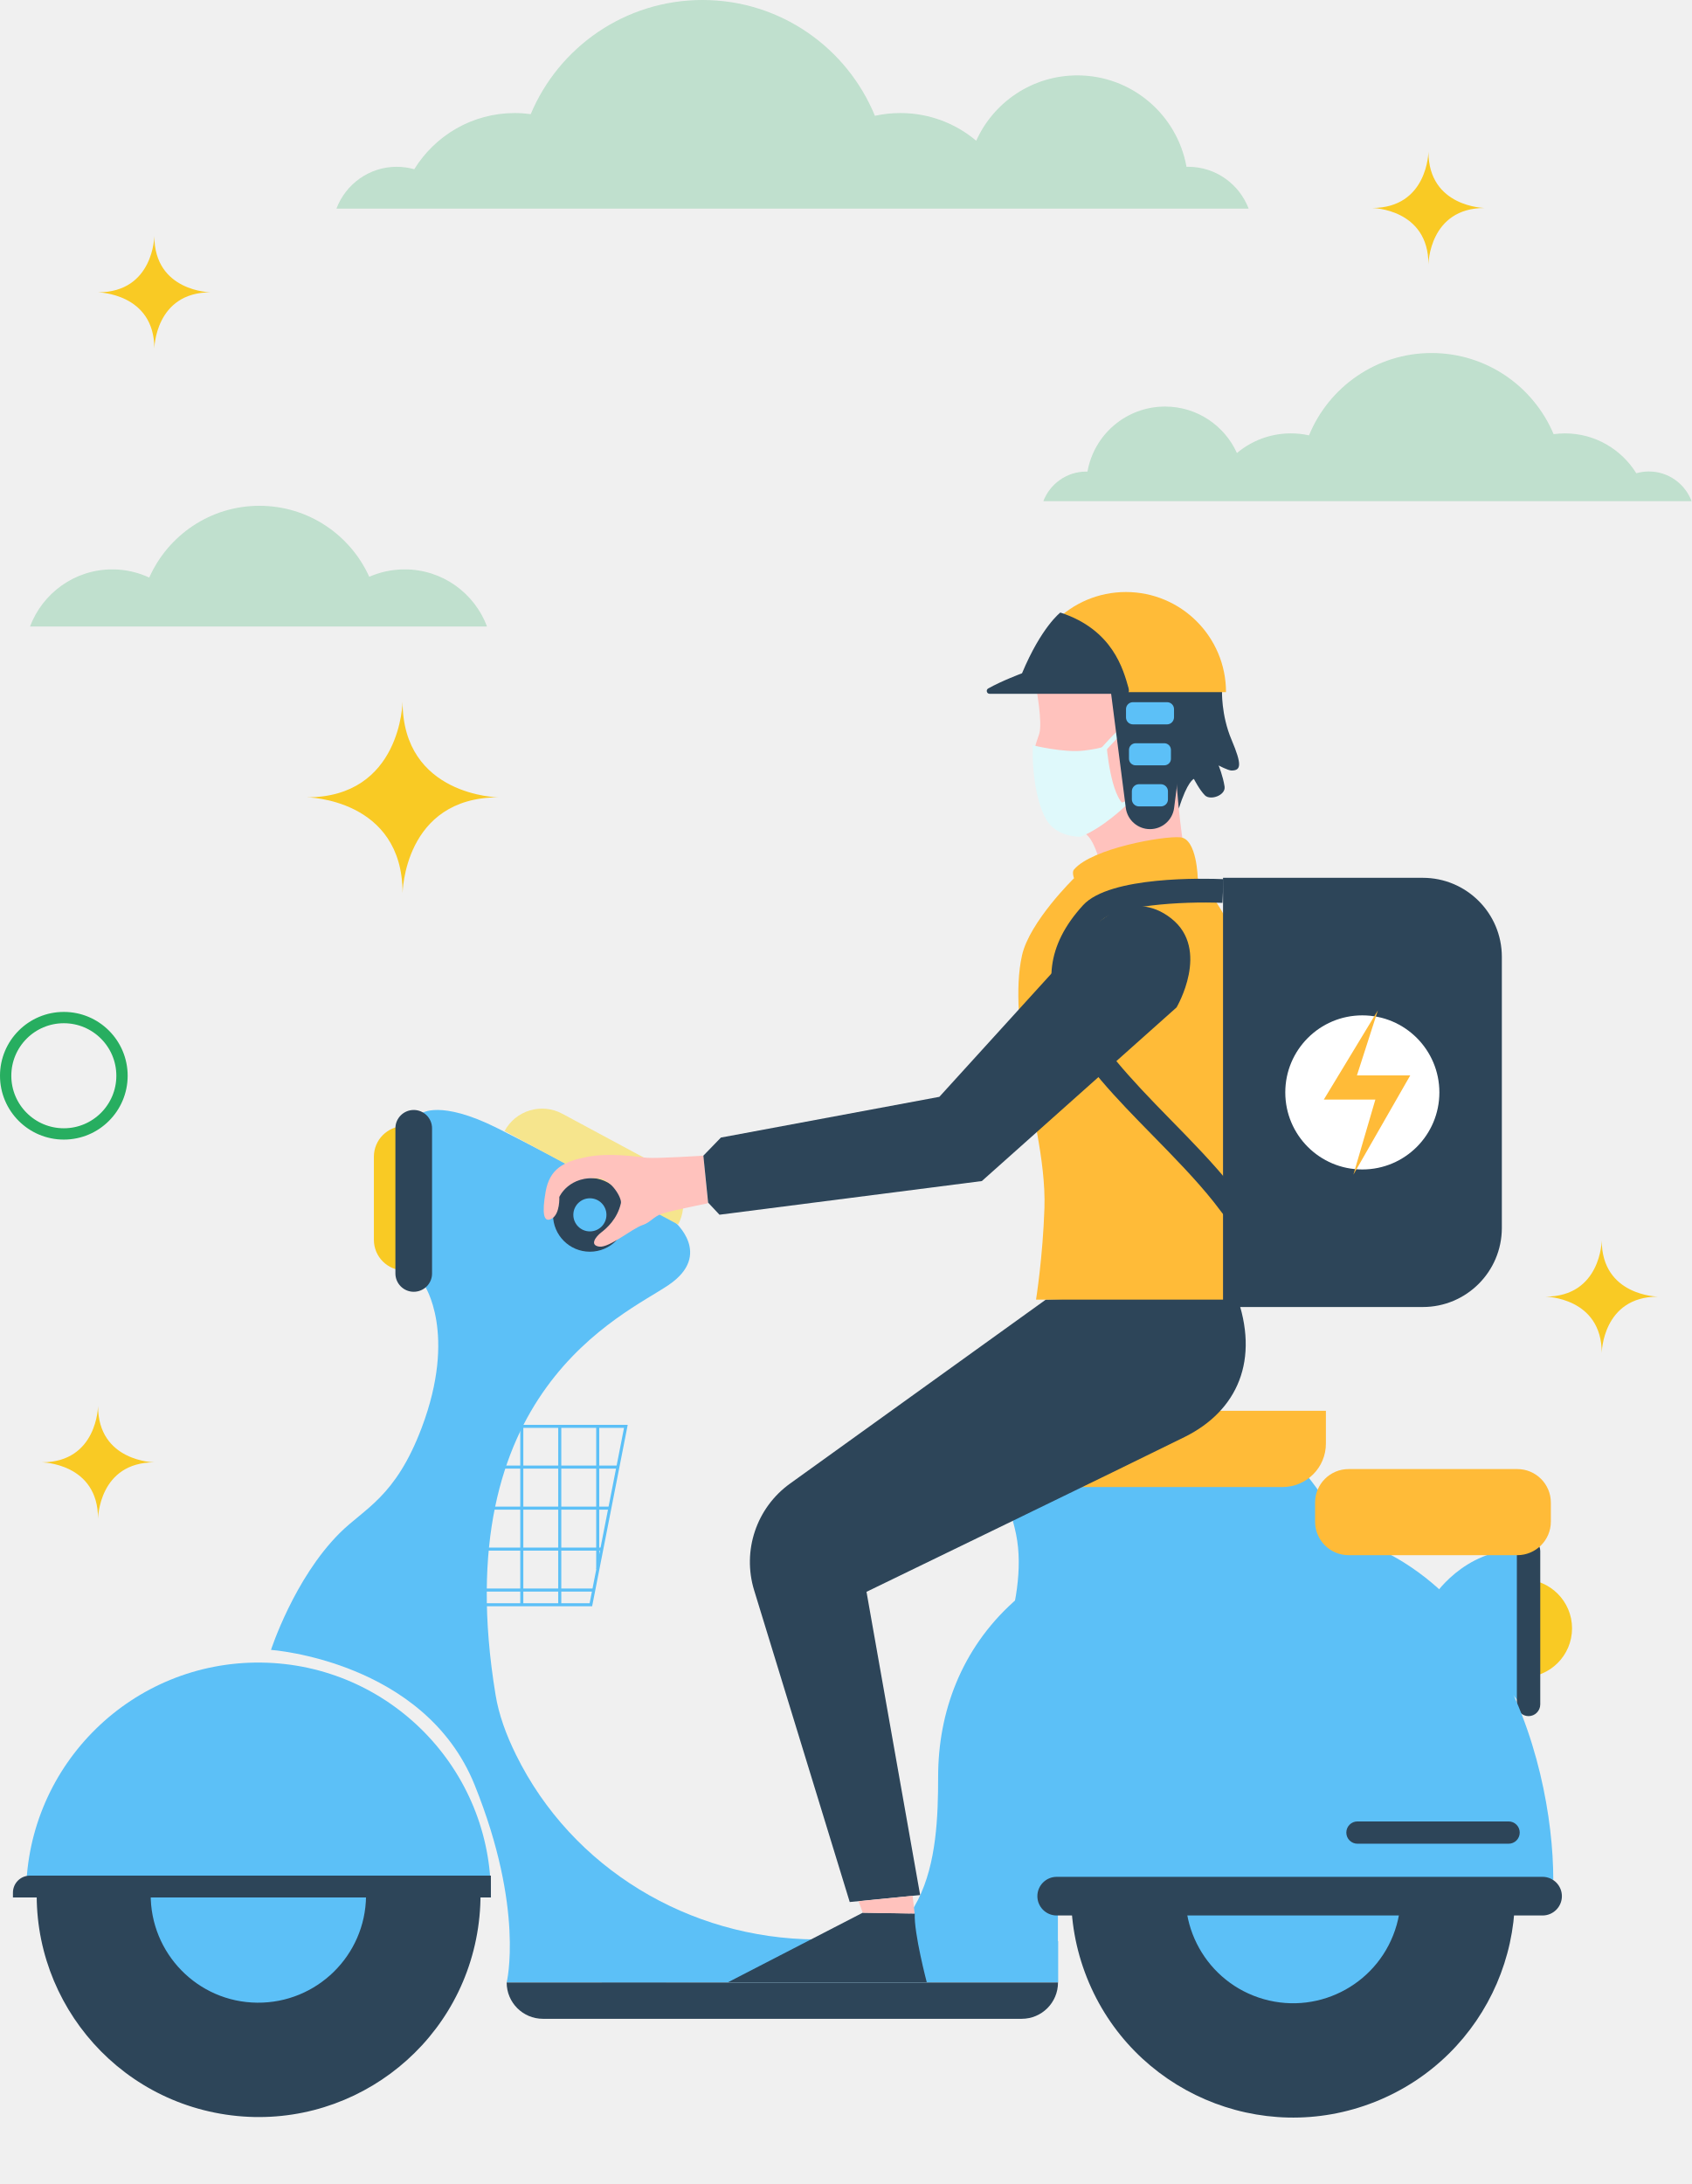
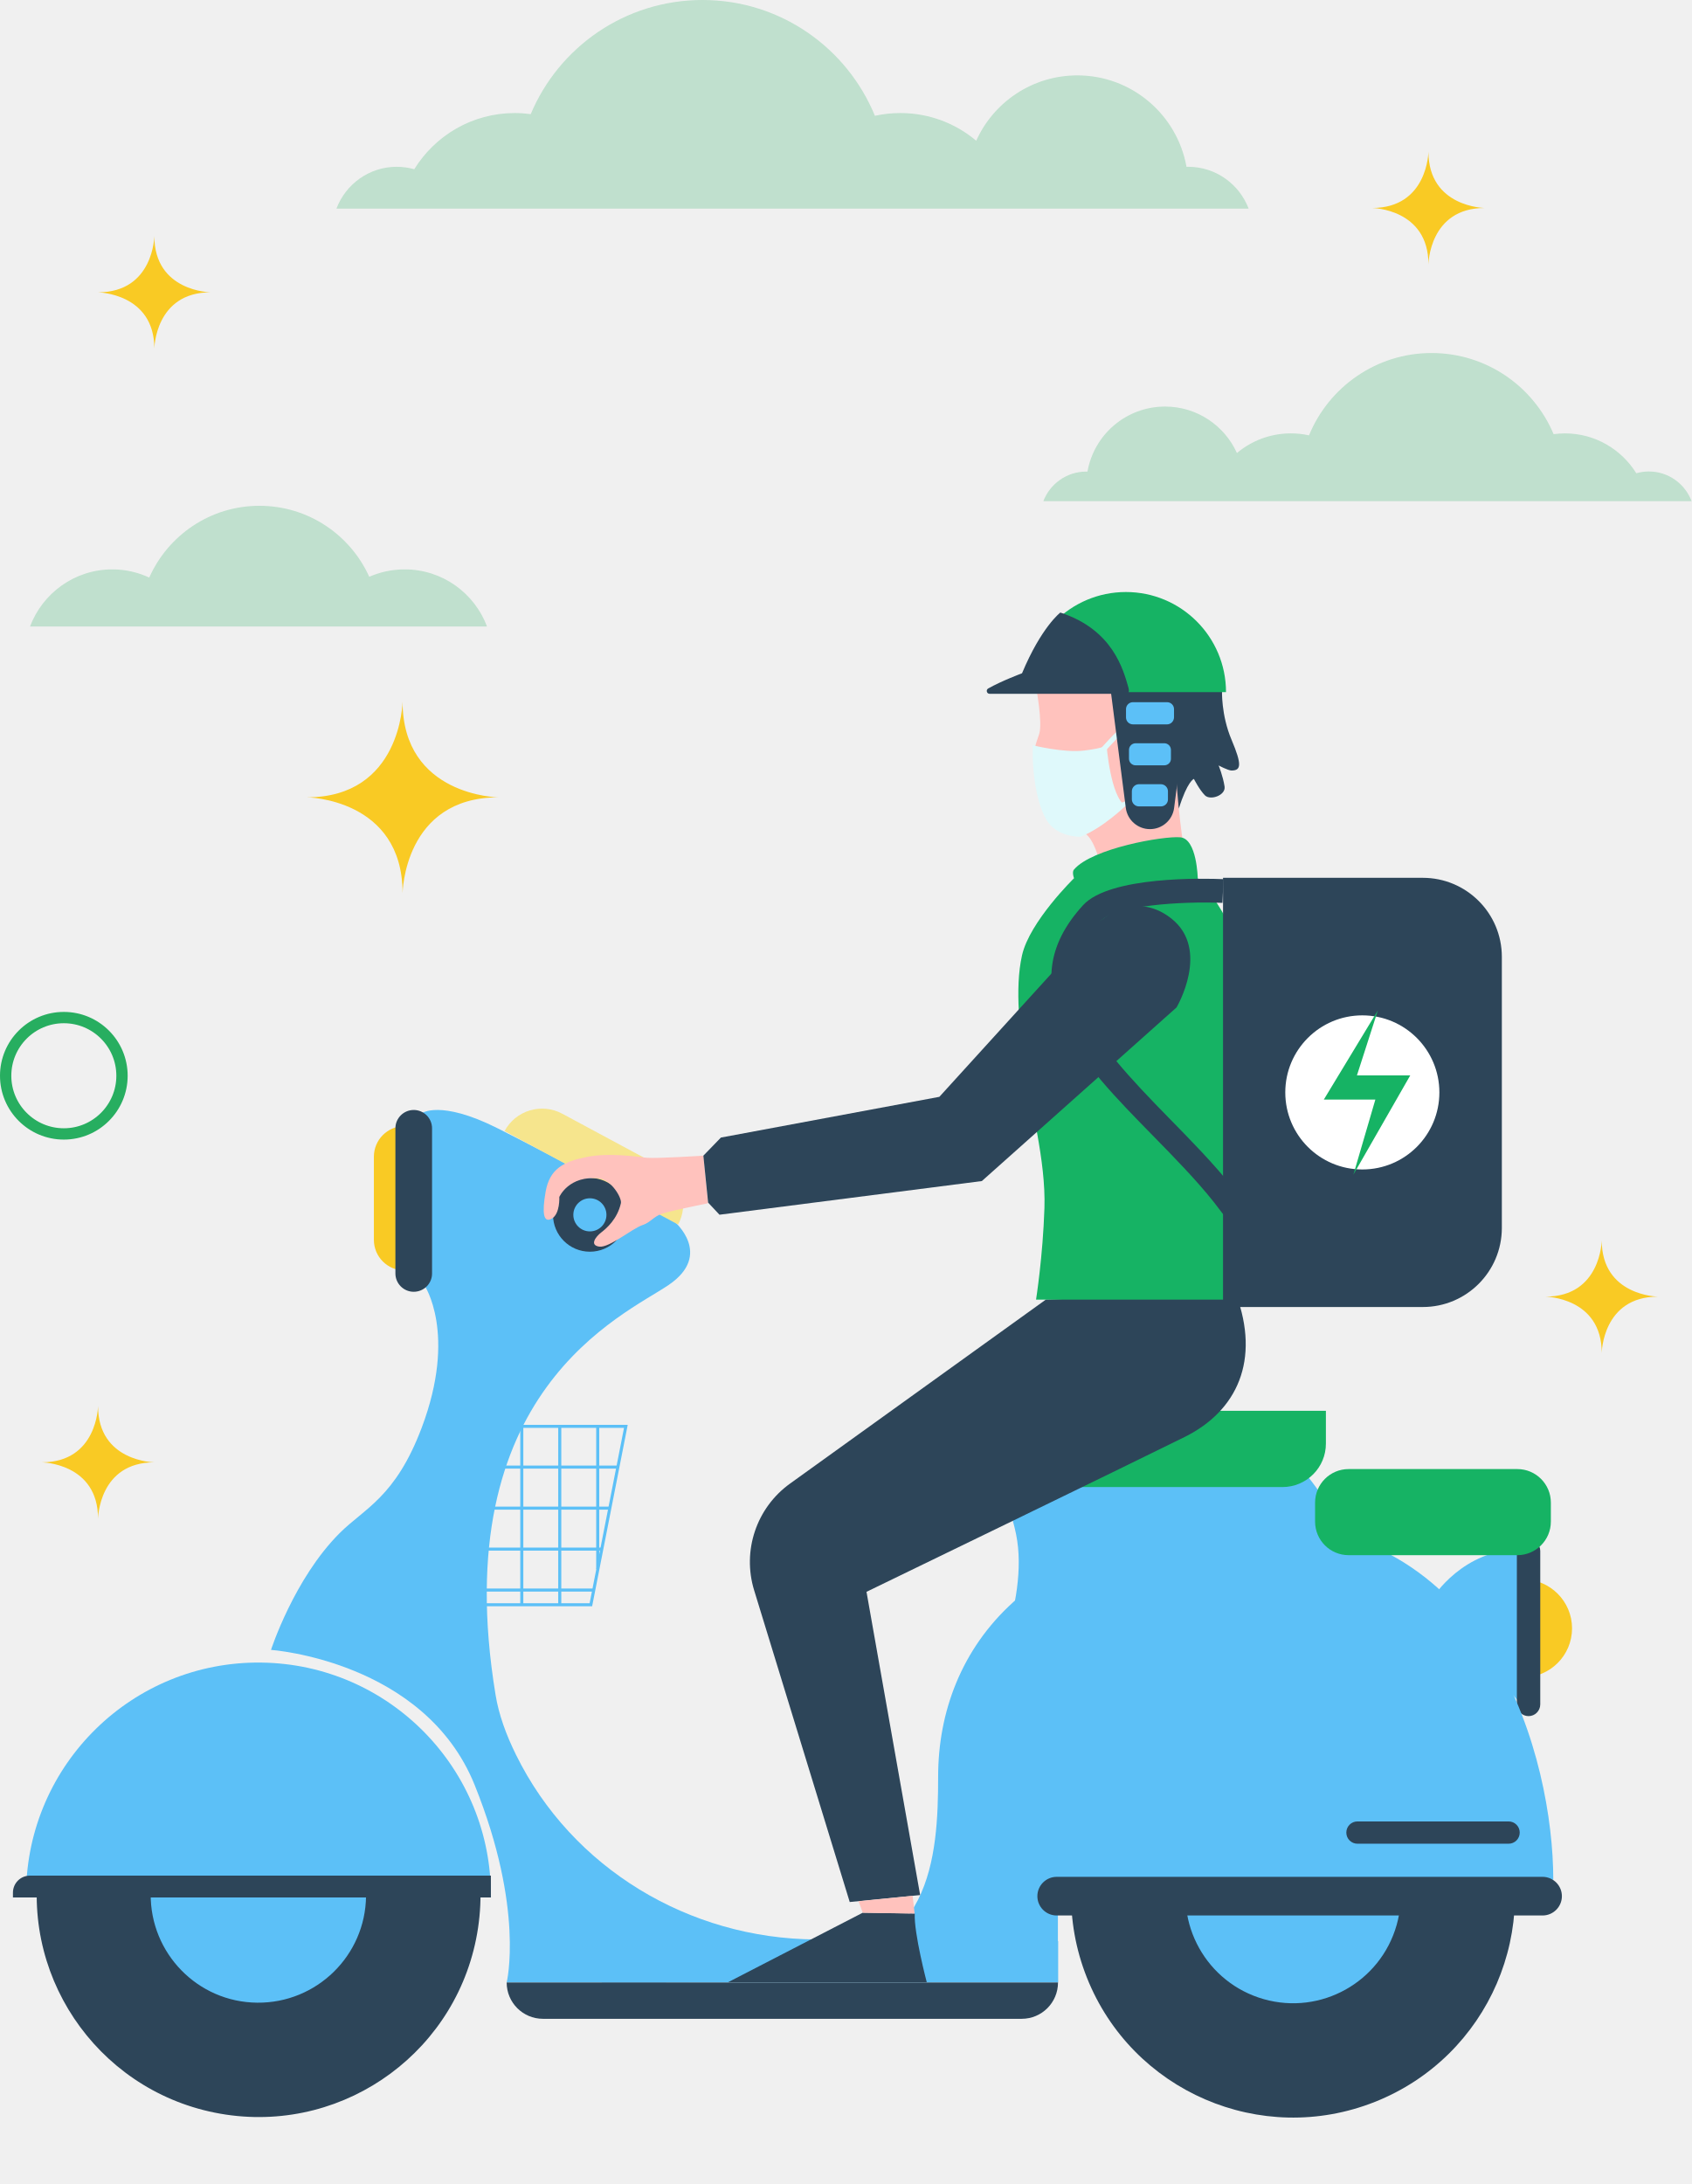
<svg xmlns="http://www.w3.org/2000/svg" width="299" height="386" viewBox="0 0 299 386" fill="none">
  <path d="M210.032 29.48C209.935 29.48 209.818 29.48 209.72 29.48C208.081 20.291 200.063 13.325 190.425 13.325C182.464 13.325 175.616 18.067 172.553 24.876C168.924 21.812 164.242 19.979 159.13 19.979C157.589 19.979 156.087 20.154 154.643 20.466C149.726 8.467 137.942 0 124.168 0C110.511 0 98.785 8.311 93.81 20.174C92.893 20.057 91.956 19.979 91 19.979C83.489 19.979 76.914 23.939 73.226 29.909C72.231 29.636 71.197 29.48 70.124 29.48C65.247 29.48 61.091 32.563 59.472 36.874H220.705C219.066 32.563 214.91 29.48 210.032 29.48Z" fill="#27AE60" fill-opacity="0.24" />
  <path d="M192.005 83.348C192.083 83.348 192.142 83.348 192.22 83.348C193.371 76.812 199.068 71.856 205.935 71.856C211.593 71.856 216.451 75.232 218.637 80.07C221.212 77.904 224.548 76.597 228.177 76.597C229.27 76.597 230.343 76.714 231.377 76.948C234.869 68.422 243.259 62.394 253.033 62.394C262.749 62.394 271.061 68.305 274.612 76.734C275.255 76.656 275.919 76.597 276.602 76.597C281.947 76.597 286.61 79.426 289.225 83.641C289.927 83.445 290.669 83.328 291.429 83.328C294.902 83.328 297.848 85.513 298.999 88.577H184.416C185.586 85.533 188.532 83.348 192.005 83.348Z" fill="#27AE60" fill-opacity="0.24" />
  <path d="M71.529 100.634C69.305 100.634 67.198 101.102 65.267 101.941C61.93 94.547 54.497 89.396 45.854 89.396C37.172 89.396 29.699 94.606 26.383 102.078C24.393 101.161 22.188 100.634 19.866 100.634C13.194 100.634 7.536 104.829 5.312 110.721H86.084C83.86 104.829 78.202 100.634 71.529 100.634Z" fill="#27AE60" fill-opacity="0.24" />
  <path d="M277.87 287.796C277.87 292.576 273.988 296.458 269.207 296.458C264.427 296.458 260.545 292.576 260.545 287.796C260.545 283.016 264.427 279.133 269.207 279.133C273.988 279.133 277.87 283.016 277.87 287.796Z" fill="#F9CA24" />
  <path d="M253.307 282.313C253.307 282.313 258.574 273.807 268.856 273.807V301.277L253.307 282.313Z" fill="#5CC0F7" />
  <path d="M270.183 303.307C269.051 303.307 268.115 302.39 268.115 301.239V274.119C268.115 272.988 269.032 272.051 270.183 272.051C271.314 272.051 272.251 272.968 272.251 274.119V301.239C272.251 302.37 271.334 303.307 270.183 303.307Z" fill="#2D4559" />
  <path d="M173.802 299.385C173.802 299.385 182.113 283.425 179.597 271.153C177.08 258.881 169.919 256.969 169.919 256.969C169.919 256.969 220.061 256.969 225.914 256.969C231.767 256.969 243.941 282.82 243.941 282.82L173.802 299.385Z" fill="#5CC0F7" />
  <path d="M84.496 340.757C87.705 319.337 72.943 299.371 51.523 296.161C30.103 292.952 10.137 307.714 6.927 329.134C3.717 350.554 18.48 370.52 39.9 373.73C61.319 376.94 81.286 362.177 84.496 340.757Z" fill="#2D4559" />
  <path d="M64.7 335.127C64.583 345.624 55.979 354.052 45.463 353.955C34.947 353.857 26.538 345.233 26.636 334.717C26.753 324.201 35.357 315.792 45.873 315.89C56.389 316.007 64.817 324.631 64.7 335.127Z" fill="#5CC0F7" />
  <path d="M52.877 335.01C52.838 338.971 49.58 342.17 45.62 342.112C41.659 342.073 38.459 338.815 38.518 334.854C38.557 330.893 41.815 327.694 45.776 327.752C49.736 327.772 52.916 331.03 52.877 335.01Z" fill="#5CC0F7" />
  <path d="M46.126 293.844C23.436 293.59 4.862 311.793 4.608 334.484L86.766 335.362C87 312.691 68.817 294.097 46.126 293.844Z" fill="#5CC0F7" />
  <path d="M86.767 335.361H2.287V334.503C2.287 332.844 3.633 331.498 5.292 331.498H86.767V335.361Z" fill="#2D4559" />
  <path d="M243.02 371.488C263.151 363.501 272.996 340.706 265.008 320.575C257.021 300.444 234.226 290.599 214.094 298.587C193.963 306.574 184.119 329.369 192.106 349.5C200.094 369.632 222.889 379.476 243.02 371.488Z" fill="#2D4559" />
  <path d="M246.868 340.219C244 350.326 233.484 356.198 223.378 353.33C213.272 350.462 207.399 339.946 210.267 329.84C213.135 319.734 223.651 313.861 233.757 316.729C243.864 319.578 249.736 330.094 246.868 340.219Z" fill="#5CC0F7" />
  <path d="M235.474 336.981C234.401 340.805 230.421 343.01 226.597 341.937C222.773 340.844 220.568 336.883 221.641 333.059C222.714 329.235 226.694 327.031 230.519 328.104C234.343 329.196 236.567 333.157 235.474 336.981Z" fill="#5CC0F7" />
  <path d="M141.123 346.853C164.633 346.853 165.823 328.143 165.823 313.979C165.823 291.249 182.211 269.359 222.968 269.359C263.725 269.359 274.554 311.033 274.554 332.221H186.991V350.365C187.011 350.385 117.613 346.853 141.123 346.853Z" fill="#5CC0F7" />
  <path d="M74.983 227.099C74.983 227.099 80.856 235.606 74.534 252.346C69.891 264.637 64.448 266.549 60.019 270.978C51.961 279.036 47.903 291.6 47.903 291.6C47.903 291.6 75.042 293.512 83.899 315.481C92.757 337.45 89.557 350.385 89.557 350.385H117.769C117.769 350.385 97.615 333.84 88.835 313.257C80.056 292.674 83.646 254.336 91.528 238.767C99.41 223.178 88.211 196.781 74.554 196.781L74.983 227.099Z" fill="#5CC0F7" />
  <path d="M74.534 196.761C74.534 196.761 77.773 194.322 87.879 199.375C97.986 204.428 119.193 215.881 119.193 215.881C119.193 215.881 126.1 221.715 118.198 227.099C110.277 232.484 78.748 245.771 87.587 299.502C88.152 303.014 89.46 306.604 91.216 310.155C101.088 330.211 121.808 342.639 144.166 342.776L187.03 343.069V350.385L106.394 350.404C106.394 350.404 78.28 313.062 78.28 284.655C78.261 256.248 105.673 213.93 74.534 196.761Z" fill="#5CC0F7" />
  <path d="M71.51 224.543C68.505 224.543 66.086 222.124 66.086 219.12V204.448C66.086 201.443 68.505 199.024 71.51 199.024V224.543Z" fill="#F9CA24" />
  <path d="M73.129 228.309C71.334 228.309 69.89 226.846 69.89 225.07V199.414C69.89 197.619 71.353 196.176 73.129 196.176C74.924 196.176 76.368 197.639 76.368 199.414V225.051C76.387 226.846 74.924 228.309 73.129 228.309Z" fill="#2D4559" />
  <path d="M119.856 216.427L89.186 199.902C91.157 196.234 95.722 194.868 99.39 196.839L116.793 206.204C120.461 208.194 121.846 212.759 119.856 216.427Z" fill="#F6E58D" />
  <path d="M110.784 214.71C110.784 218.32 107.857 221.227 104.267 221.227C100.658 221.227 97.751 218.3 97.751 214.71C97.751 211.101 100.678 208.194 104.267 208.194C107.857 208.174 110.784 211.101 110.784 214.71Z" fill="#2D4559" />
  <path d="M104.267 217.637C105.884 217.637 107.194 216.327 107.194 214.71C107.194 213.094 105.884 211.784 104.267 211.784C102.651 211.784 101.341 213.094 101.341 214.71C101.341 216.327 102.651 217.637 104.267 217.637Z" fill="#5CC0F7" />
  <path d="M266.652 325.86H239.942C238.85 325.86 237.972 324.982 237.972 323.89C237.972 322.797 238.85 321.919 239.942 321.919H266.652C267.744 321.919 268.622 322.797 268.622 323.89C268.622 324.982 267.744 325.86 266.652 325.86Z" fill="#2D4559" />
-   <path d="M268.193 274.861H238.381C235.104 274.861 232.45 272.207 232.45 268.929V265.574C232.45 262.296 235.104 259.643 238.381 259.643H268.193C271.471 259.643 274.124 262.296 274.124 265.574V268.929C274.124 272.207 271.471 274.861 268.193 274.861Z" fill="#FFBB38" />
-   <path d="M226.675 262.823H166.837C166.837 255.37 172.866 249.341 180.319 249.341H234.362V255.116C234.382 259.369 230.929 262.823 226.675 262.823Z" fill="#FFBB38" />
+   <path d="M268.193 274.861H238.381C235.104 274.861 232.45 272.207 232.45 268.929V265.574C232.45 262.296 235.104 259.643 238.381 259.643H268.193C271.471 259.643 274.124 262.296 274.124 265.574V268.929C274.124 272.207 271.471 274.861 268.193 274.861Z" fill="#16B364" />
+   <path d="M226.675 262.823H166.837C166.837 255.37 172.866 249.341 180.319 249.341H234.362V255.116C234.382 259.369 230.929 262.823 226.675 262.823Z" fill="#16B364" />
  <path d="M180.592 356.804H95.975C92.425 356.804 89.557 353.936 89.557 350.385H187.01C187.01 353.936 184.142 356.804 180.592 356.804Z" fill="#2D4559" />
  <path d="M272.661 338.542H186.777C184.884 338.542 183.362 337.001 183.362 335.128C183.362 333.235 184.904 331.713 186.777 331.713H272.661C274.553 331.713 276.075 333.255 276.075 335.128C276.075 337.02 274.534 338.542 272.661 338.542Z" fill="#2D4559" />
  <path d="M216.003 121.997C216.003 121.997 215.808 126.309 217.681 130.738C219.554 135.167 219.378 136.181 217.681 136.181C217.076 136.181 215.398 135.284 215.398 135.284C215.398 135.284 216.159 137.118 216.452 139.01C216.686 140.571 213.935 141.527 212.979 140.571C212.023 139.615 211.028 137.664 211.028 137.664C211.028 137.664 209.877 138.035 208.355 142.952L204.395 121.685L216.003 121.997Z" fill="#2D4559" />
  <path d="M183.186 121.744C183.186 121.744 184.298 127.772 183.694 129.684C183.089 131.596 182.445 132.787 183.186 134.25C183.947 135.713 185.254 141.956 185.547 144.122C185.84 146.288 189.469 147.146 191.186 147.146C192.903 147.146 194.112 151.419 194.112 151.419C194.112 151.419 201.858 150.97 209.096 148.902C209.096 148.902 207.379 137.469 207.945 131.343C208.491 125.217 200.902 115.5 183.186 121.744Z" fill="#FFC2BD" />
  <path d="M182.543 133.88V131.714C182.543 131.714 188.045 133.099 191.654 132.65C195.264 132.202 195.595 131.714 195.595 131.714C195.595 131.714 196.278 140.864 198.951 142.425C198.951 142.425 195.01 146.288 191.01 147.888C191.01 147.888 186.835 148.044 184.982 144.922C182.641 140.962 182.543 133.88 182.543 133.88Z" fill="#DFF9FB" />
  <path d="M194.931 133.196L194.307 132.592C194.307 132.592 197.37 129.08 198.482 128.377C199.516 127.734 200.102 128.124 200.102 128.124L199.165 128.67L194.931 133.196Z" fill="#DFF9FB" />
  <path d="M197.975 142.854L197.663 142.054C197.663 142.054 201.448 140.786 201.994 140.533C202.541 140.298 202.931 139.947 202.931 139.947C202.931 139.947 203.048 140.669 202.209 141.118C201.37 141.567 197.975 142.854 197.975 142.854Z" fill="#DFF9FB" />
  <path d="M203.263 146.541C201.097 146.541 199.263 144.922 198.99 142.776L196.317 121.978H210.209L207.536 142.776C207.263 144.941 205.429 146.541 203.263 146.541Z" fill="#2D4559" />
  <path d="M206.287 128.026H200.258C199.576 128.026 199.029 127.48 199.029 126.797V125.334C199.029 124.651 199.576 124.105 200.258 124.105H206.287C206.97 124.105 207.516 124.651 207.516 125.334V126.797C207.497 127.48 206.95 128.026 206.287 128.026Z" fill="#5CC0F7" />
  <path d="M205.799 135.264H200.727C200.083 135.264 199.556 134.738 199.556 134.094V132.533C199.556 131.889 200.083 131.362 200.727 131.362H205.799C206.443 131.362 206.97 131.889 206.97 132.533V134.094C206.99 134.738 206.443 135.264 205.799 135.264Z" fill="#5CC0F7" />
  <path d="M205.194 142.522H201.312C200.629 142.522 200.063 141.956 200.063 141.273V139.849C200.063 139.166 200.629 138.601 201.312 138.601H205.194C205.877 138.601 206.443 139.166 206.443 139.849V141.273C206.462 141.956 205.897 142.522 205.194 142.522Z" fill="#5CC0F7" />
-   <path d="M216.706 122.329C216.706 112.554 208.784 104.633 199.01 104.633C189.235 104.633 181.314 112.554 181.314 122.329H216.706Z" fill="#FFBB38" />
+   <path d="M216.706 122.329C216.706 112.554 208.784 104.633 199.01 104.633C189.235 104.633 181.314 112.554 181.314 122.329H216.706Z" fill="#16B364" />
  <path d="M174.915 122.622H199.029C199.556 122.622 199.615 122.115 199.478 121.607C198.561 118.388 196.727 111.287 187.421 108.262C187.421 108.262 184.065 110.818 180.651 118.993C180.651 118.993 176.905 120.398 174.661 121.686C174.232 121.939 174.407 122.622 174.915 122.622Z" fill="#2D4559" />
  <path d="M184.884 229.675L139.659 262.199C133.709 266.471 131.153 274.061 133.299 281.065L150.195 336.162L162.642 334.933L153.16 281.338C153.16 281.338 200.102 258.589 209.408 253.965C218.715 249.341 222.773 240.367 218.481 228.739L184.884 229.675Z" fill="#2D4559" />
-   <path d="M211.71 155.224C211.71 155.224 211.574 148.239 208.628 147.985C205.682 147.712 193 149.936 189.839 153.682C189.839 153.682 189.43 154.014 189.839 155.224C189.839 155.224 181.996 162.872 180.65 168.842C179.304 174.812 180.318 182.597 181.196 188.899C182.074 195.2 184.884 204.995 184.611 213.52C184.338 222.046 183.128 229.695 183.128 229.695H219.554C219.554 229.695 215.593 212.057 216.939 201.19C218.285 190.323 220.9 179.182 219.554 170.598C218.227 161.994 211.71 155.224 211.71 155.224Z" fill="#FFBB38" />
+   <path d="M211.71 155.224C211.71 155.224 211.574 148.239 208.628 147.985C205.682 147.712 193 149.936 189.839 153.682C189.839 153.682 189.43 154.014 189.839 155.224C189.839 155.224 181.996 162.872 180.65 168.842C179.304 174.812 180.318 182.597 181.196 188.899C182.074 195.2 184.884 204.995 184.611 213.52C184.338 222.046 183.128 229.695 183.128 229.695H219.554C219.554 229.695 215.593 212.057 216.939 201.19C218.285 190.323 220.9 179.182 219.554 170.598C218.227 161.994 211.71 155.224 211.71 155.224Z" fill="#16B364" />
  <path d="M124.324 204.253C124.324 204.253 116.091 204.78 114.316 204.624C112.54 204.448 107.741 203.668 103.682 204.487C99.605 205.306 97.166 206.575 96.444 210.613C95.781 214.398 96.054 216.232 97.537 215.374C99.019 214.535 98.863 211.55 98.863 211.55C98.863 211.55 100.541 207.687 105.868 208.272C108.092 208.506 109.945 211.764 109.75 212.642C109.126 215.471 107.175 217.13 106.258 217.832C105.341 218.534 104.131 220.076 105.926 220.329C107.721 220.563 111.701 217.13 113.652 216.486C114.959 216.057 115.545 214.983 117.106 214.476C118.666 213.969 125.144 212.662 125.144 212.662L124.324 204.253Z" fill="#FFC2BD" />
  <path d="M152.497 338.054L128.675 350.346H163.813C163.813 350.346 161.531 341.703 161.687 338.191L152.497 338.054Z" fill="#2D4559" />
  <path d="M151.756 336.026L152.497 338.055L161.667 338.211L161.316 335.07L151.756 336.026Z" fill="#FFC2BD" />
  <path d="M251.493 231.001H216.179V155.145H251.493C259.199 155.145 265.462 161.389 265.462 169.115V217.051C265.443 224.758 259.199 231.001 251.493 231.001Z" fill="#2D4559" />
  <path d="M254.419 193.073C254.419 200.585 248.332 206.691 240.801 206.691C233.27 206.691 227.183 200.604 227.183 193.073C227.183 185.562 233.27 179.455 240.801 179.455C248.332 179.455 254.419 185.562 254.419 193.073Z" fill="white" />
-   <path d="M243.553 178.558L233.993 194.341H243.104L239.221 207.608L249.269 190.069H239.846L243.553 178.558Z" fill="#FFBB38" />
+   <path d="M243.553 178.558L233.993 194.341H243.104L239.221 207.608L249.269 190.069H239.846L243.553 178.558Z" fill="#16B364" />
  <path d="M217.583 216.408L214.5 212.389C211.359 208.448 207.477 204.487 203.731 200.663C191.146 187.825 178.114 174.539 191.439 159.984C196.18 154.794 212.959 155.243 216.256 155.38L216.081 159.574C208.667 159.262 197.058 160.062 194.541 162.813C184.63 173.661 192.532 183.24 206.735 197.717C210.559 201.619 214.52 205.658 217.817 209.794L220.919 213.852L217.583 216.408Z" fill="#2D4559" />
  <path d="M127.426 201.053L166.037 193.854L193.605 163.535C193.605 163.535 200.044 156.824 207.028 162.325C214.013 167.827 207.965 178.051 207.965 178.051L173.549 208.74L127.173 214.691L125.163 212.545L124.324 204.253L127.426 201.053Z" fill="#2D4559" />
  <path d="M104.443 283.621H85.537V252.092H110.627L104.443 283.621Z" stroke="#5CC0F7" stroke-width="0.539" stroke-miterlimit="10" />
  <path d="M92.23 252.092V283.621" stroke="#5CC0F7" stroke-width="0.539" stroke-miterlimit="10" />
  <path d="M98.941 252.092V283.621" stroke="#5CC0F7" stroke-width="0.539" stroke-miterlimit="10" />
  <path d="M105.652 252.092V277.319" stroke="#5CC0F7" stroke-width="0.539" stroke-miterlimit="10" />
  <path d="M85.537 259.292H109.203" stroke="#5CC0F7" stroke-width="0.539" stroke-miterlimit="10" />
  <path d="M85.537 266.549H107.798" stroke="#5CC0F7" stroke-width="0.539" stroke-miterlimit="10" />
  <path d="M85.537 273.788H106.374" stroke="#5CC0F7" stroke-width="0.539" stroke-miterlimit="10" />
  <path d="M85.537 281.026H104.95" stroke="#5CC0F7" stroke-width="0.539" stroke-miterlimit="10" />
  <path d="M21.564 190.128C21.564 195.805 16.959 200.41 11.282 200.41C5.604 200.41 1 195.805 1 190.128C1 184.45 5.604 179.846 11.282 179.846C16.959 179.846 21.564 184.45 21.564 190.128Z" stroke="#27AE60" stroke-width="2" stroke-miterlimit="10" />
  <path d="M71.159 157.858C71.159 157.858 71.373 140.923 88.094 140.923C88.094 140.923 71.159 140.708 71.159 123.988C71.159 123.988 70.944 140.923 54.224 140.923C54.224 140.903 71.159 141.118 71.159 157.858Z" fill="#F9CA24" />
  <path d="M17.33 268.403C17.33 268.403 17.447 258.452 27.28 258.452C27.28 258.452 17.33 258.335 17.33 248.502C17.33 248.502 17.213 258.452 7.38 258.452C7.38 258.452 17.33 258.569 17.33 268.403Z" fill="#F9CA24" />
  <path d="M252.487 46.708C252.487 46.708 252.604 36.757 262.438 36.757C262.438 36.757 252.487 36.64 252.487 26.807C252.487 26.807 252.37 36.757 242.537 36.757C242.557 36.757 252.487 36.894 252.487 46.708Z" fill="#F9CA24" />
  <path d="M283.119 239.118C283.119 239.118 283.236 229.168 293.069 229.168C293.069 229.168 283.119 229.051 283.119 219.218C283.119 219.218 283.002 229.168 273.168 229.168C273.168 229.168 283.119 229.285 283.119 239.118Z" fill="#F9CA24" />
  <path d="M27.281 61.613C27.281 61.613 27.398 51.663 37.231 51.663C37.231 51.663 27.281 51.546 27.281 41.713C27.281 41.713 27.164 51.663 17.331 51.663C17.331 51.682 27.281 51.8 27.281 61.613Z" fill="#F9CA24" />
</svg>
